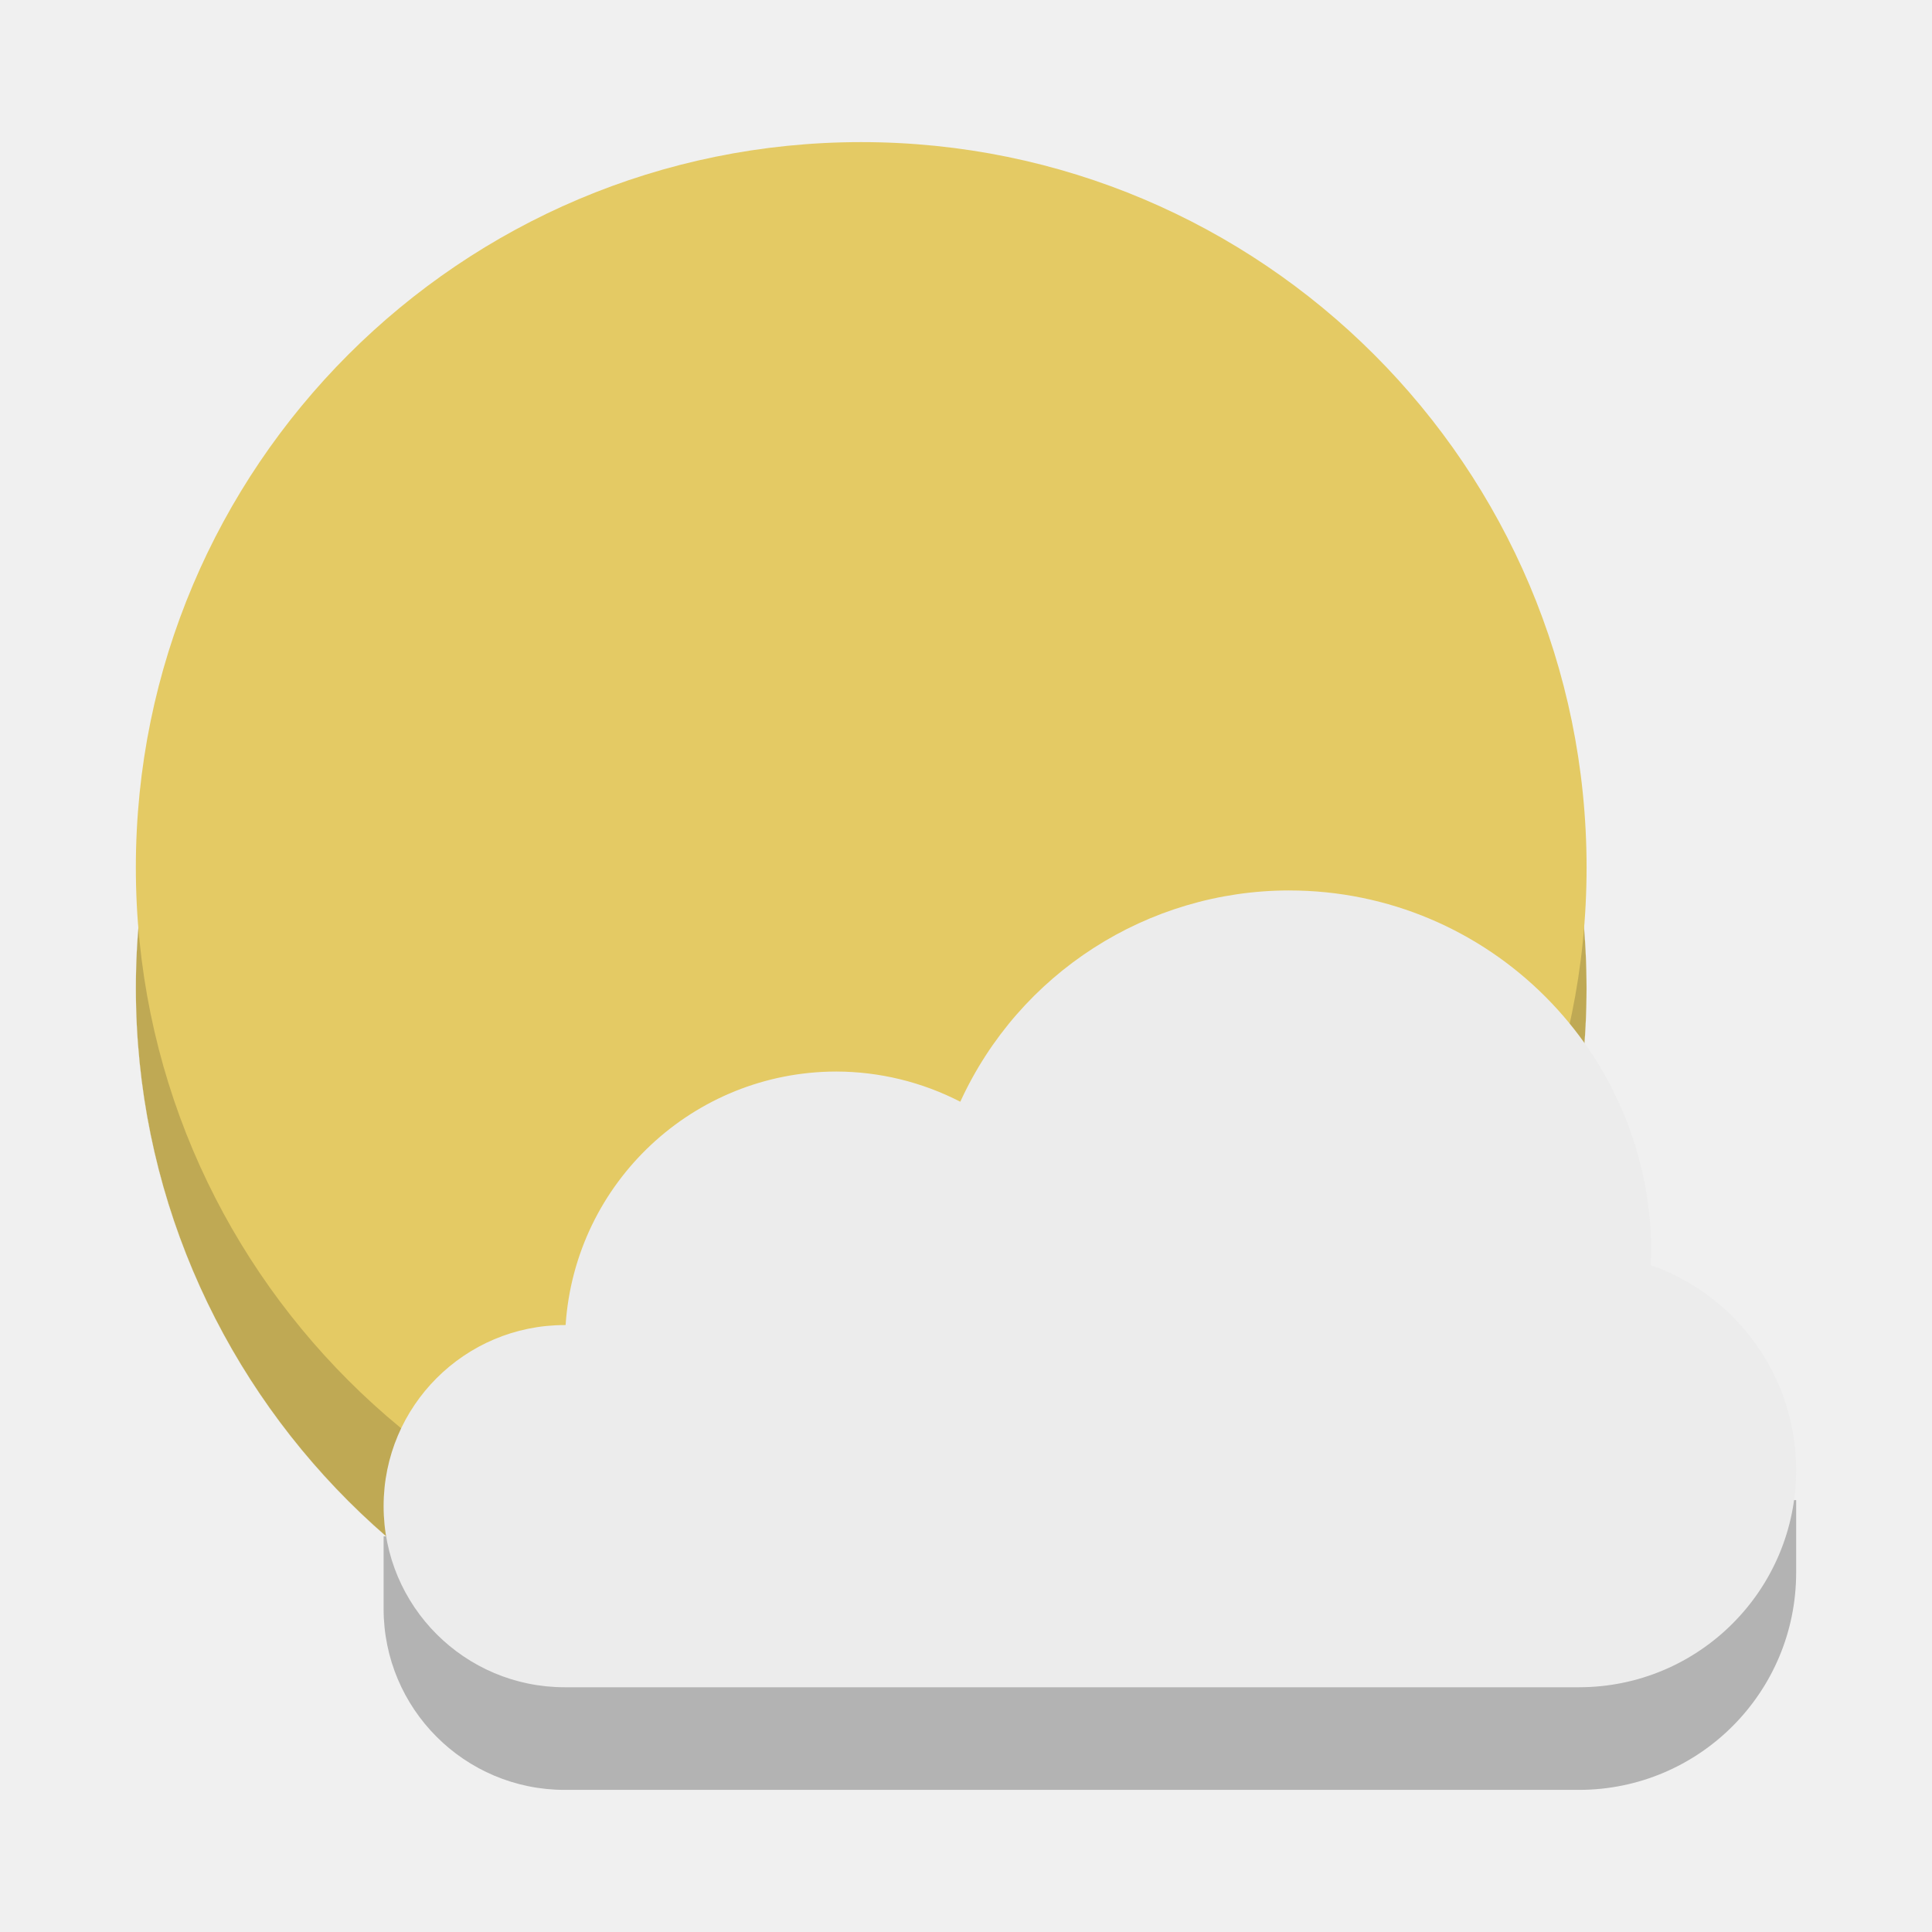
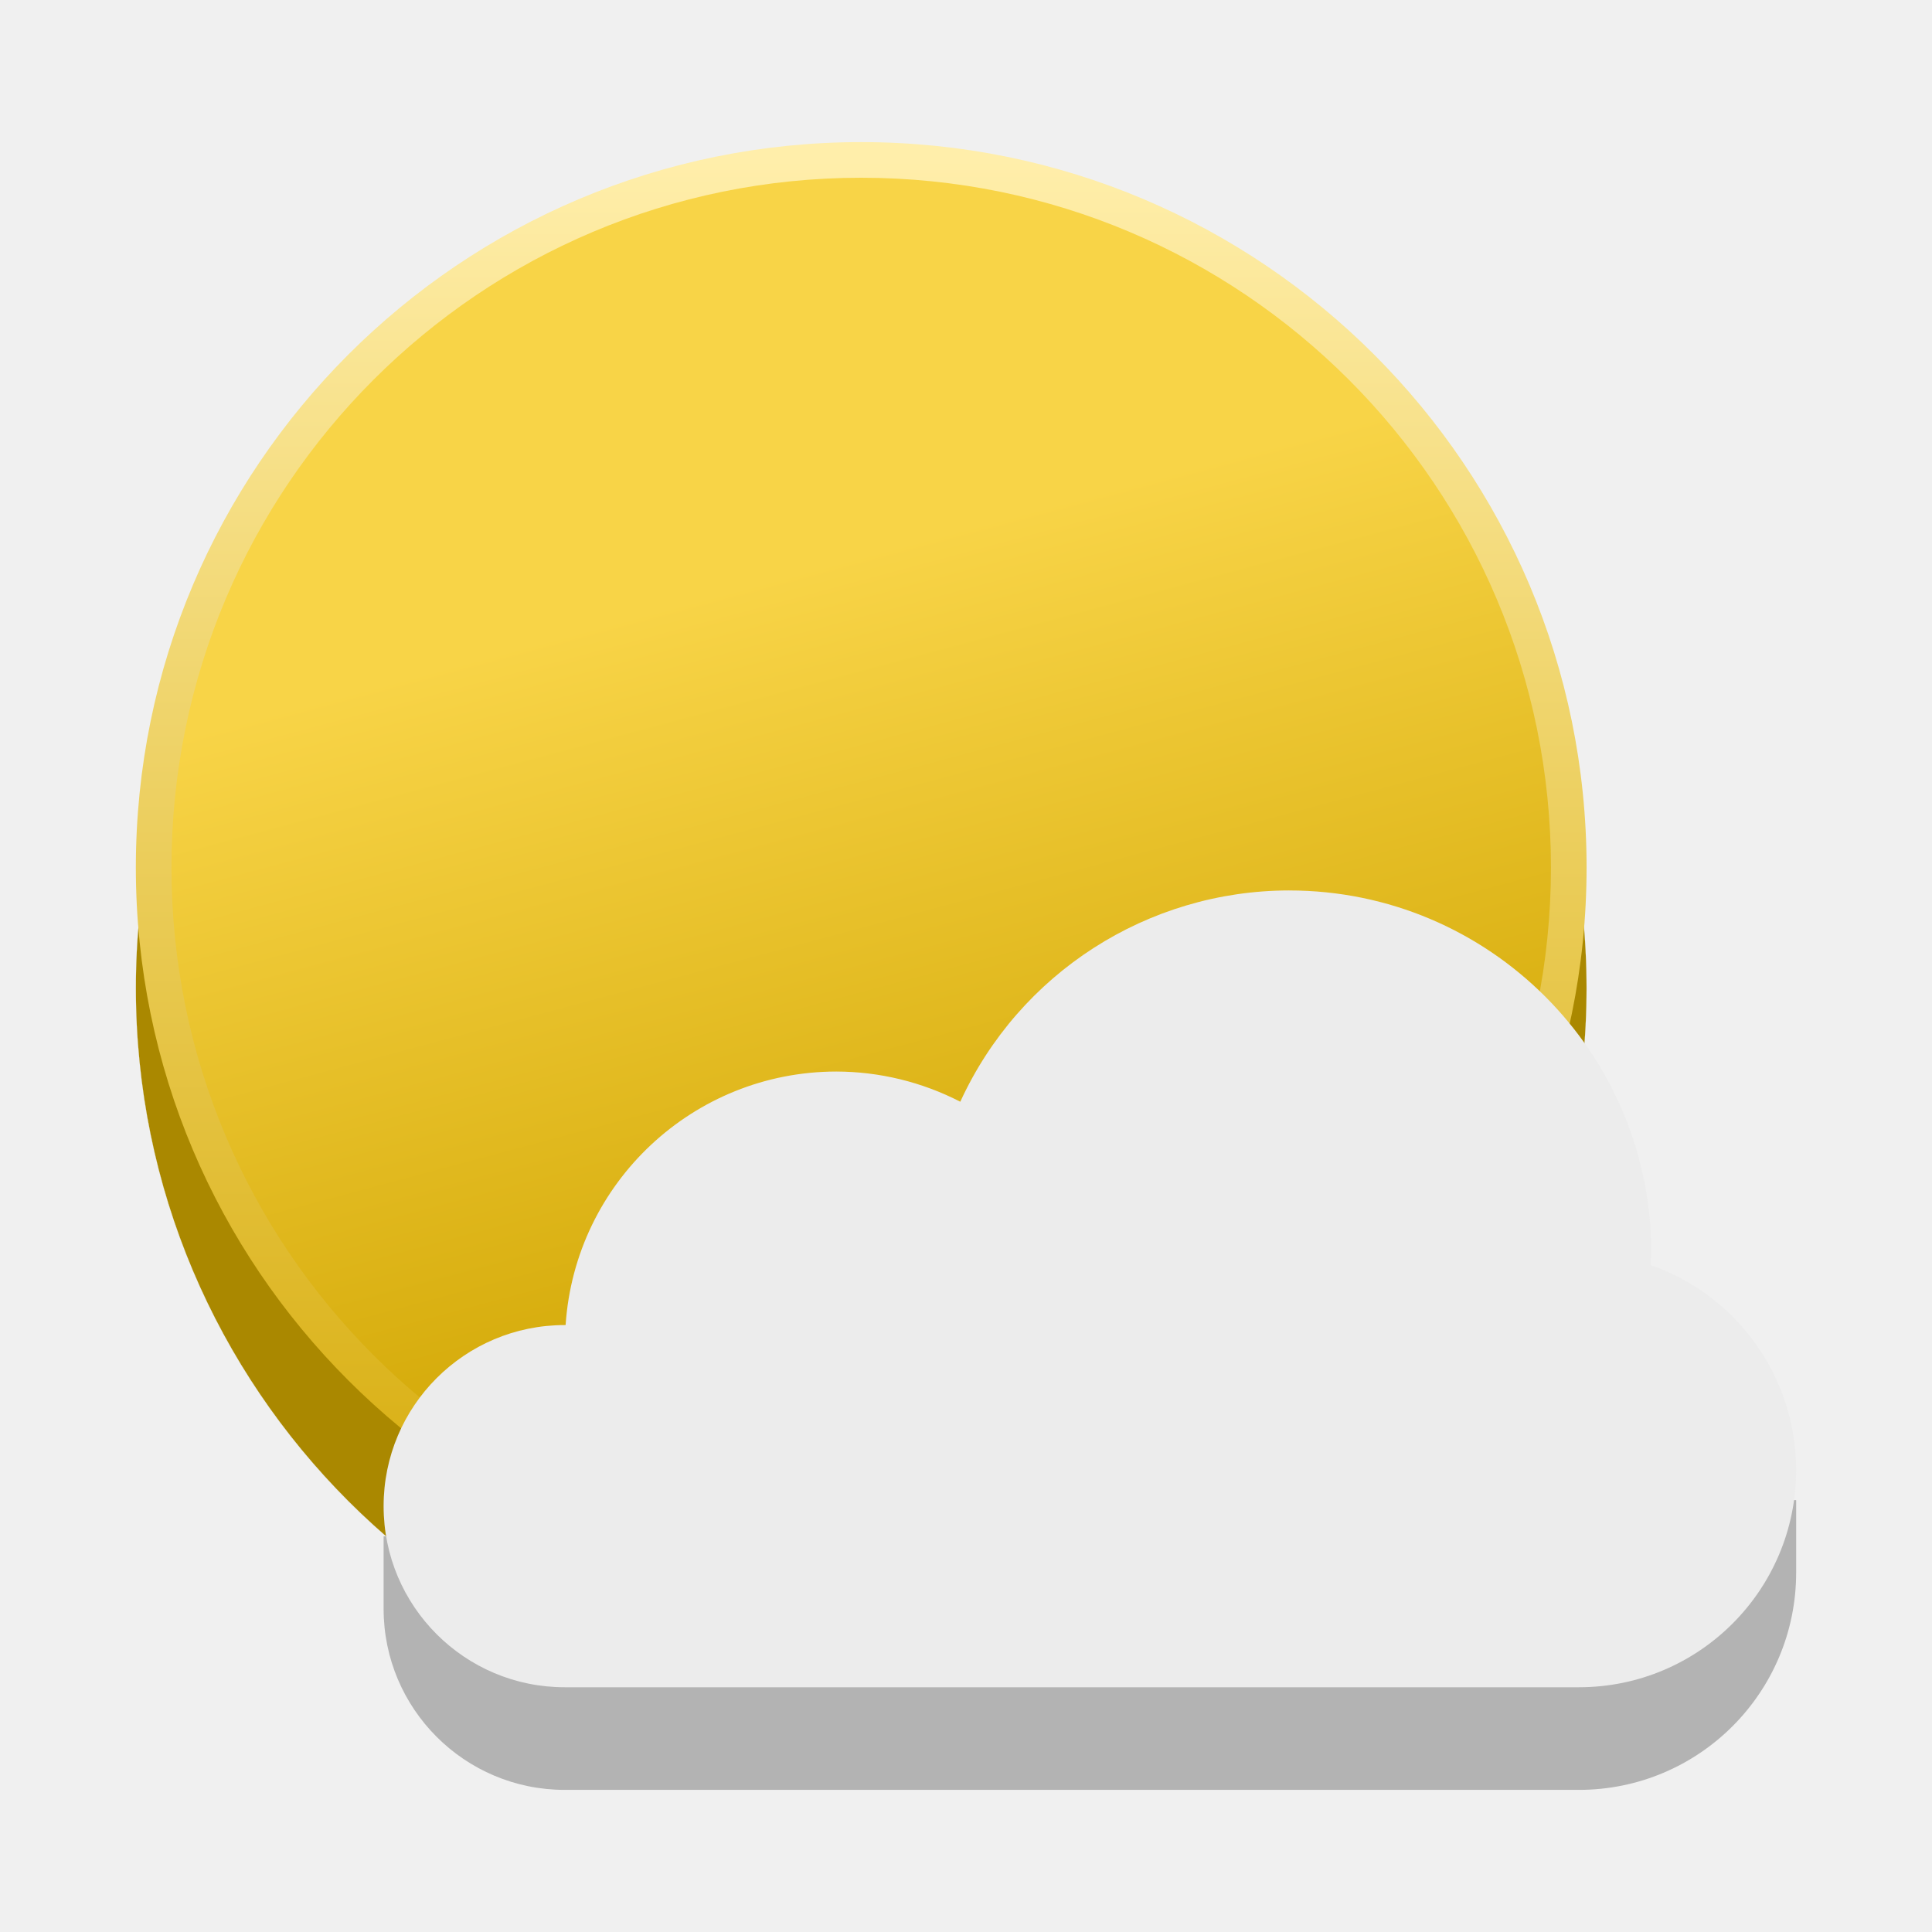
<svg xmlns="http://www.w3.org/2000/svg" xmlns:xlink="http://www.w3.org/1999/xlink" width="128" height="128" viewBox="0 0 128 128" version="1.1" id="svg5">
  <defs id="defs2">
+     <linearGradient id="linearGradient560">
+       <stop style="stop-color:#cfa400;stop-opacity:1;" offset="0" id="stop556" />
+       <stop style="stop-color:#f8d447;stop-opacity:1;" offset="1" id="stop558" />
+     </linearGradient>
+     <linearGradient id="linearGradient583">
+       <stop style="stop-color:#ffeeaa;stop-opacity:1;" offset="0" id="stop579" />
+       <stop style="stop-color:#d8ae0f;stop-opacity:1" offset="1" id="stop581" />
+     </linearGradient>
    <linearGradient y2="236" x2="96" y1="236" x1="32" gradientTransform="translate(604.8168,170.5864)" gradientUnits="userSpaceOnUse" id="linearGradient1099" xlink:href="#linearGradient1036" />
    <linearGradient id="linearGradient1036">
      <stop id="stop1032" offset="0" style="stop-color:#d5d3cf;stop-opacity:1;" />
      <stop id="stop1034" offset="1" style="stop-color:#f6f5f4;stop-opacity:1" />
    </linearGradient>
    <radialGradient r="32" fy="-76" fx="-244" cy="-76" cx="-244" gradientTransform="matrix(0.8833333,0,0,0.8833333,-460.3502,463.1197)" gradientUnits="userSpaceOnUse" id="radialGradient1103" xlink:href="#linearGradient1069" />
    <linearGradient id="linearGradient1069">
      <stop id="stop1065" offset="0" style="stop-color:#d5d3cf;stop-opacity:1" />
      <stop id="stop1067-1" offset="1" style="stop-color:#949390;stop-opacity:1" />
    </linearGradient>
    <linearGradient gradientUnits="userSpaceOnUse" y2="232" x2="64" y1="262.5" x1="64" id="linearGradient1027" xlink:href="#linearGradient1025" gradientTransform="translate(-470.5864,432.8168)" />
    <linearGradient id="linearGradient1025">
      <stop id="stop1021" offset="0" style="stop-color:#9a9996;stop-opacity:1" />
      <stop id="stop1023" offset="1" style="stop-color:#77767b;stop-opacity:1" />
    </linearGradient>
    <clipPath clipPathUnits="userSpaceOnUse" id="clipPath1609-7">
      <path id="path1611-5" d="m 252,116 28,-28 v -8 h -36 v 36 z" style="fill:#e74747;stroke:none;stroke-width:0.25px;stroke-linecap:butt;stroke-linejoin:miter;stroke-opacity:1" />
    </clipPath>
    <clipPath clipPathUnits="userSpaceOnUse" id="clipPath961">
      <rect style="fill:#00c853;stroke:none;stroke-width:0.529" id="rect963" width="541.867" height="541.867" x="1.4210855e-14" y="2.717972e-05" rx="79.375" ry="79.375" />
    </clipPath>
    <radialGradient r="32" fy="-76" fx="-244" cy="-76" cx="-244" gradientTransform="matrix(0.8833333,0,0,0.8833333,-460.3502,463.1197)" gradientUnits="userSpaceOnUse" id="radialGradient1103-5" xlink:href="#linearGradient1069" />
    <clipPath clipPathUnits="userSpaceOnUse" id="clipPath1440">
      <circle style="display:inline;opacity:1;vector-effect:none;fill:none;fill-opacity:1;stroke:#000000;stroke-width:2;stroke-linecap:butt;stroke-linejoin:miter;stroke-miterlimit:4;stroke-dasharray:none;stroke-dashoffset:0;stroke-opacity:1;marker:none;marker-start:none;marker-mid:none;marker-end:none;paint-order:normal;enable-background:new" id="circle1442" cx="-134.35" cy="193.747" r="24" transform="rotate(-45)" />
    </clipPath>
    <clipPath clipPathUnits="userSpaceOnUse" id="clipPath1430">
      <circle style="display:inline;opacity:1;vector-effect:none;fill:none;fill-opacity:1;stroke:#000000;stroke-width:2;stroke-linecap:butt;stroke-linejoin:miter;stroke-miterlimit:4;stroke-dasharray:none;stroke-dashoffset:0;stroke-opacity:1;marker:none;marker-start:none;marker-mid:none;marker-end:none;paint-order:normal;enable-background:new" id="circle1432" cx="12" cy="232" r="24" />
    </clipPath>
    <clipPath clipPathUnits="userSpaceOnUse" id="clipPath1440-9">
      <circle style="display:inline;opacity:1;vector-effect:none;fill:none;fill-opacity:1;stroke:#000000;stroke-width:2;stroke-linecap:butt;stroke-linejoin:miter;stroke-miterlimit:4;stroke-dasharray:none;stroke-dashoffset:0;stroke-opacity:1;marker:none;marker-start:none;marker-mid:none;marker-end:none;paint-order:normal;enable-background:new" id="circle1442-5" cx="-134.35" cy="193.747" r="24" transform="rotate(-45)" />
    </clipPath>
    <clipPath clipPathUnits="userSpaceOnUse" id="clipPath1430-1">
      <circle style="display:inline;opacity:1;vector-effect:none;fill:none;fill-opacity:1;stroke:#000000;stroke-width:2;stroke-linecap:butt;stroke-linejoin:miter;stroke-miterlimit:4;stroke-dasharray:none;stroke-dashoffset:0;stroke-opacity:1;marker:none;marker-start:none;marker-mid:none;marker-end:none;paint-order:normal;enable-background:new" id="circle1432-8" cx="12" cy="232" r="24" />
    </clipPath>
    <clipPath clipPathUnits="userSpaceOnUse" id="clipPath2024">
      <rect style="opacity:1;vector-effect:none;fill:#63452c;fill-opacity:1;stroke:none;stroke-width:4;stroke-linecap:round;stroke-linejoin:round;stroke-miterlimit:4;stroke-dasharray:none;stroke-dashoffset:0;stroke-opacity:1" id="rect2026" width="74" height="98" x="6" y="196" />
    </clipPath>
    <linearGradient id="linearGradient914">
      <stop id="stop910" offset="0" style="stop-color:#f6f5f4;stop-opacity:0.437" />
      <stop id="stop912" offset="1" style="stop-color:#deddda;stop-opacity:0;" />
    </linearGradient>
    <radialGradient gradientTransform="matrix(2.608696,0,0,1.841036,-102.9565,-748.9467)" gradientUnits="userSpaceOnUse" r="46" fy="296" fx="64" cy="296" cx="64" id="radialGradient916" xlink:href="#linearGradient914" />
    <clipPath clipPathUnits="userSpaceOnUse" id="clipPath11543">
      <rect style="fill:#f0c04e;fill-opacity:1;stroke:none;stroke-width:0.529" id="rect11545" width="541.867" height="541.867" x="1.4746095e-06" y="6.4330168e-05" rx="79.375" ry="79.375" />
    </clipPath>
    <style id="style374">.cls-1{fill:url(#linear-gradient);}.cls-2{opacity:0.35;fill:url(#radial-gradient);}.cls-2,.cls-4{isolation:isolate;}.cls-3{fill:url(#linear-gradient-2);}.cls-4{opacity:0.41;fill:url(#radial-gradient-2);}.cls-5{fill:url(#radial-gradient-3);}.cls-6{fill:url(#radial-gradient-4);}</style>
    <linearGradient id="linear-gradient" x1="63.33" y1="84.03" x2="241.67" y2="84.03" gradientTransform="matrix(1,0,0,-1,0,266)" gradientUnits="userSpaceOnUse">
      <stop offset="0" stop-color="#0c59a4" id="stop376" />
      <stop offset="1" stop-color="#114a8b" id="stop378" />
    </linearGradient>
    <radialGradient id="radial-gradient" cx="161.83" cy="68.91" r="95.38" gradientTransform="matrix(1,0,0,-0.95,0,248.84)" gradientUnits="userSpaceOnUse">
      <stop offset="0.72" stop-opacity="0" id="stop381" />
      <stop offset="0.95" stop-opacity="0.53" id="stop383" />
      <stop offset="1" id="stop385" />
    </radialGradient>
    <linearGradient id="linear-gradient-2" x1="157.35" y1="161.39" x2="45.96" y2="40.06" gradientTransform="matrix(1,0,0,-1,0,266)" gradientUnits="userSpaceOnUse">
      <stop offset="0" stop-color="#1b9de2" id="stop388" />
      <stop offset="0.16" stop-color="#1595df" id="stop390" />
      <stop offset="0.67" stop-color="#0680d7" id="stop392" />
      <stop offset="1" stop-color="#0078d4" id="stop394" />
    </linearGradient>
    <radialGradient id="radial-gradient-2" cx="-340.29" cy="62.99" r="143.24" gradientTransform="matrix(0.15,-0.99,-0.8,-0.12,176.64,-125.4)" gradientUnits="userSpaceOnUse">
      <stop offset="0.76" stop-opacity="0" id="stop397" />
      <stop offset="0.95" stop-opacity="0.5" id="stop399" />
      <stop offset="1" id="stop401" />
    </radialGradient>
    <radialGradient id="radial-gradient-3" cx="113.37" cy="570.21" r="202.43" gradientTransform="matrix(-0.04,1,2.13,0.08,-1179.54,-106.69)" gradientUnits="userSpaceOnUse">
      <stop offset="0" stop-color="#35c1f1" id="stop404" />
      <stop offset="0.11" stop-color="#34c1ed" id="stop406" />
      <stop offset="0.23" stop-color="#2fc2df" id="stop408" />
      <stop offset="0.31" stop-color="#2bc3d2" id="stop410" />
      <stop offset="0.67" stop-color="#36c752" id="stop412" />
    </radialGradient>
    <radialGradient id="radial-gradient-4" cx="376.52" cy="567.97" r="97.34" gradientTransform="matrix(0.28,0.96,0.78,-0.23,-303.76,-148.5)" gradientUnits="userSpaceOnUse">
      <stop offset="0" stop-color="#66eb6e" id="stop415" />
      <stop offset="1" stop-color="#66eb6e" stop-opacity="0" id="stop417" />
    </radialGradient>
    <clipPath clipPathUnits="userSpaceOnUse" id="clipPath1260">
      <rect style="fill:#bbdefb;fill-opacity:1;stroke:none;stroke-width:0.529" id="rect1262" width="541.867" height="541.867" x="2.9492187e-06" y="3.9968629e-05" rx="79.375" ry="79.375" />
    </clipPath>
    <clipPath clipPathUnits="userSpaceOnUse" id="clipPath16423">
      <rect style="fill:#ffad34;fill-opacity:1;stroke:none;stroke-width:0.529" id="rect16425" width="541.867" height="541.867" x="1.4746093e-06" y="4.1680407e-05" rx="79.375" ry="79.375" />
    </clipPath>
    <clipPath clipPathUnits="userSpaceOnUse" id="clipPath5550">
      <rect style="fill:#ffce85;fill-opacity:1;stroke:none;stroke-width:0.529;stroke-opacity:1" id="rect5552" width="661.29" height="661.29" x="-99.047" y="-73.297" rx="96.869" ry="96.869" />
    </clipPath>
    <clipPath clipPathUnits="userSpaceOnUse" id="clipPath5554">
      <rect style="fill:#ffce85;fill-opacity:1;stroke:none;stroke-width:0.529;stroke-opacity:1" id="rect5556" width="661.29" height="661.29" x="-99.047" y="-73.297" rx="96.869" ry="96.869" />
    </clipPath>
    <clipPath clipPathUnits="userSpaceOnUse" id="clipPath5558">
      <rect style="fill:#ffce85;fill-opacity:1;stroke:none;stroke-width:0.529;stroke-opacity:1" id="rect5560" width="661.29" height="661.29" x="-99.047" y="-73.297" rx="96.869" ry="96.869" />
    </clipPath>
    <clipPath clipPathUnits="userSpaceOnUse" id="clipPath5562">
      <rect style="fill:#ffce85;fill-opacity:1;stroke:none;stroke-width:0.529;stroke-opacity:1" id="rect5564" width="661.29" height="661.29" x="-99.047" y="-73.297" rx="96.869" ry="96.869" />
    </clipPath>
    <clipPath clipPathUnits="userSpaceOnUse" id="clipPath5566">
      <rect style="fill:#ffce85;fill-opacity:1;stroke:none;stroke-width:0.529;stroke-opacity:1" id="rect5568" width="661.29" height="661.29" x="-99.047" y="-73.297" rx="96.869" ry="96.869" />
    </clipPath>
    <clipPath clipPathUnits="userSpaceOnUse" id="clipPath5570">
      <rect style="fill:#ffce85;fill-opacity:1;stroke:none;stroke-width:0.529;stroke-opacity:1" id="rect5572" width="661.29" height="661.29" x="-99.047" y="-73.297" rx="96.869" ry="96.869" />
    </clipPath>
    <clipPath clipPathUnits="userSpaceOnUse" id="clipPath5574">
      <rect style="fill:#ffce85;fill-opacity:1;stroke:none;stroke-width:0.529;stroke-opacity:1" id="rect5576" width="661.29" height="661.29" x="-99.047" y="-73.297" rx="96.869" ry="96.869" />
    </clipPath>
    <clipPath clipPathUnits="userSpaceOnUse" id="clipPath5578">
      <rect style="fill:#ffce85;fill-opacity:1;stroke:none;stroke-width:0.529;stroke-opacity:1" id="rect5580" width="661.29" height="661.29" x="-99.047" y="-73.297" rx="96.869" ry="96.869" />
    </clipPath>
    <clipPath clipPathUnits="userSpaceOnUse" id="clipPath5582">
      <rect style="fill:#ffce85;fill-opacity:1;stroke:none;stroke-width:0.529;stroke-opacity:1" id="rect5584" width="661.29" height="661.29" x="-99.047" y="-73.297" rx="96.869" ry="96.869" />
    </clipPath>
    <clipPath clipPathUnits="userSpaceOnUse" id="clipPath5586">
      <rect style="fill:#ffce85;fill-opacity:1;stroke:none;stroke-width:0.529;stroke-opacity:1" id="rect5588" width="661.29" height="661.29" x="-99.047" y="-73.297" rx="96.869" ry="96.869" />
    </clipPath>
    <clipPath clipPathUnits="userSpaceOnUse" id="clipPath5590">
      <rect style="fill:#ffce85;fill-opacity:1;stroke:none;stroke-width:0.529;stroke-opacity:1" id="rect5592" width="661.29" height="661.29" x="-99.047" y="-73.297" rx="96.869" ry="96.869" />
    </clipPath>
    <clipPath clipPathUnits="userSpaceOnUse" id="clipPath5594">
      <rect style="fill:#ffce85;fill-opacity:1;stroke:none;stroke-width:0.529;stroke-opacity:1" id="rect5596" width="661.29" height="661.29" x="-99.047" y="-73.297" rx="96.869" ry="96.869" />
    </clipPath>
    <clipPath clipPathUnits="userSpaceOnUse" id="clipPath5598">
      <rect style="fill:#ffce85;fill-opacity:1;stroke:none;stroke-width:0.529;stroke-opacity:1" id="rect5600" width="661.29" height="661.29" x="-99.047" y="-73.297" rx="96.869" ry="96.869" />
    </clipPath>
    <clipPath clipPathUnits="userSpaceOnUse" id="clipPath5602">
      <rect style="fill:#ffce85;fill-opacity:1;stroke:none;stroke-width:0.529;stroke-opacity:1" id="rect5604" width="661.29" height="661.29" x="-99.047" y="-73.297" rx="96.869" ry="96.869" />
    </clipPath>
    <clipPath clipPathUnits="userSpaceOnUse" id="clipPath5606">
      <rect style="fill:#ffce85;fill-opacity:1;stroke:none;stroke-width:0.529;stroke-opacity:1" id="rect5608" width="661.29" height="661.29" x="-99.047" y="-73.297" rx="96.869" ry="96.869" />
    </clipPath>
    <clipPath clipPathUnits="userSpaceOnUse" id="clipPath5610">
      <rect style="fill:#ffce85;fill-opacity:1;stroke:none;stroke-width:0.529;stroke-opacity:1" id="rect5612" width="661.29" height="661.29" x="-90.645" y="-83.998" rx="96.869" ry="96.869" />
    </clipPath>
    <clipPath clipPathUnits="userSpaceOnUse" id="clipPath5614">
      <rect style="fill:#ffce85;fill-opacity:1;stroke:none;stroke-width:0.529;stroke-opacity:1" id="rect5616" width="487.68" height="487.68" x="27.093" y="27.093" rx="71.438" ry="71.438" />
    </clipPath>
    <clipPath clipPathUnits="userSpaceOnUse" id="clipPath5618">
      <rect style="fill:#ffce85;fill-opacity:1;stroke:none;stroke-width:0.529;stroke-opacity:1" id="rect5620" width="541.867" height="541.867" x="1.0933143e-05" y="4.7579131e-05" rx="79.375" ry="79.375" />
    </clipPath>
    <clipPath clipPathUnits="userSpaceOnUse" id="clipPath5622">
      <rect style="fill:#ffce85;fill-opacity:1;stroke:none;stroke-width:0.529;stroke-opacity:1" id="rect5624" width="487.68" height="487.68" x="27.093" y="27.093" rx="71.438" ry="71.438" />
    </clipPath>
    <clipPath clipPathUnits="userSpaceOnUse" id="clipPath6298">
      <rect style="fill:#009e71;fill-opacity:1;stroke:none;stroke-width:0.529;stroke-opacity:1" id="rect6300" width="487.68" height="487.68" x="27.093" y="27.093" rx="71.438" ry="71.438" clip-path="url(#clipPath5622)" transform="translate(4.6129686e-6,1.4523158e-5)" />
    </clipPath>
    <linearGradient id="linearGradient9795">
      <stop style="stop-color:#ffffff;stop-opacity:1;" offset="0" id="stop9797" />
      <stop style="stop-color:#ffffff;stop-opacity:0;" offset="1" id="stop9799" />
    </linearGradient>
    <linearGradient xlink:href="#linearGradient9795" id="linearGradient9801" x1="30.438" y1="31.829" x2="29.742" y2="27.454" gradientUnits="userSpaceOnUse" />
    <clipPath clipPathUnits="userSpaceOnUse" id="clipPath8220">
      <rect style="fill:#aa0000;fill-opacity:1;stroke:none;stroke-width:0.529;stroke-opacity:1" id="rect8222" width="487.68" height="487.68" x="27.093" y="27.093" rx="71.438" ry="71.438" clip-path="url(#clipPath5622)" transform="translate(4.6129686e-6,1.4523158e-5)" />
    </clipPath>
    <linearGradient id="linearGradient7212">
      <stop id="stop7214" offset="0" style="stop-color:#000000;stop-opacity:1;" />
    </linearGradient>
    <style id="style1202">.cls-1{fill:none;}.cls-2{isolation:isolate;}.cls-3{opacity:0.2;}.cls-10,.cls-11,.cls-13,.cls-3,.cls-4,.cls-6{mix-blend-mode:multiply;}.cls-5{fill:#fff;}.cls-6{opacity:0.12;}.cls-7{fill:#7b83eb;}.cls-8{fill:#5059c9;}.cls-9{clip-path:url(#clip-path);}.cls-10{opacity:0.3;}.cls-11{opacity:0.24;}.cls-12{clip-path:url(#clip-path-2);}.cls-13{opacity:0.48;}.cls-14{fill:#4b53bc;}.cls-15{opacity:0.5;mix-blend-mode:soft-light;}.cls-16{fill:url(#linear-gradient);}</style>
    <clipPath id="clip-path">
      <path id="Body" class="cls-1" d="M38.11,28.39H46a1.35,1.35,0,0,1,1.35,1.35V37a5,5,0,0,1-5,5h0a5,5,0,0,1-5-5V29.1a.71.71,0,0,1,.71-.71Z" />
    </clipPath>
    <clipPath id="clip-path-2">
      <path class="cls-1" d="M28.39,22.08a4.51,4.51,0,1,1,4.51,4.51A4.51,4.51,0,0,1,28.39,22.08Zm11.27,6.31H26.14a1.37,1.37,0,0,0-1.35,1.39V38.1A8.11,8.11,0,1,0,41,38.1V29.78A1.37,1.37,0,0,0,39.66,28.39Z" id="path1206" />
    </clipPath>
    <linearGradient id="linear-gradient-6" x1="18.59" y1="22.83" x2="29.18" y2="41.17" gradientUnits="userSpaceOnUse">
      <stop offset="0" stop-color="#fff" stop-opacity="0.5" id="stop1209" />
      <stop offset="1" stop-opacity="0.7" id="stop1211" />
    </linearGradient>
    <clipPath clipPathUnits="userSpaceOnUse" id="clipPath1017">
      <path d="M 2619,5238 C 4065.43,5238 5238,4065.43 5238,2619 5238,1172.57 4065.43,0 2619,0 1172.57,0 0,1172.57 0,2619 0,4065.43 1172.57,5238 2619,5238 Z" id="path1015" />
    </clipPath>
    <clipPath clipPathUnits="userSpaceOnUse" id="clipPath1027">
      <path d="M 2619,5187 C 4037.27,5187 5187,4037.27 5187,2619 5187,1200.73 4037.27,51 2619,51 1200.73,51 50.996,1200.73 50.996,2619 50.996,4037.27 1200.73,5187 2619,5187 Z" id="path1025" />
    </clipPath>
    <clipPath clipPathUnits="userSpaceOnUse" id="clipPath1037">
      <path d="M 2619,4981 C 3923.5,4981 4981,3923.5 4981,2619 4981,1314.5 3923.5,257 2619,257 1314.5,257 257,1314.5 257,2619 c 0,1304.5 1057.5,2362 2362,2362 z" id="path1035" />
    </clipPath>
    <clipPath clipPathUnits="userSpaceOnUse" id="clipPath1047">
      <path d="M 1078,3359 V 2249 c 1,-251 206,-453 456,-452 h 1618 c 46,0 83,37 83,82 v 1110 c -1,251 -206,453 -456,452 H 1161 c -46,0 -83,-37 -83,-82 z m 2260,-433 668,488 c 58,48 103,36 103,-51 V 1875 c 0,-99 -55,-87 -103,-51 l -668,487 z" id="path1045" />
    </clipPath>
    <linearGradient id="linearGradient1458">
      <stop id="stop1452" offset="0" style="stop-color:#deddda;stop-opacity:1" />
      <stop style="stop-color:#ffffff;stop-opacity:1" offset="0.511" id="stop1454" />
      <stop id="stop1456" offset="1" style="stop-color:#c0bfbc;stop-opacity:1" />
    </linearGradient>
    <linearGradient gradientTransform="translate(0,640)" gradientUnits="userSpaceOnUse" y2="120" x2="416" y1="120" x1="384" id="linearGradient1053-2" xlink:href="#linearGradient1458" />
    <radialGradient id="radial0" gradientUnits="userSpaceOnUse" cx="131.915" cy="55.927" fx="131.915" fy="55.927" r="160" gradientTransform="matrix(0.232034,-0.541475,-0.368794,-0.0298398,4.277749,118.9585)">
      <stop offset="0" style="stop-color:rgb(92.941%,20%,23.137%);stop-opacity:1;" id="stop1117" />
      <stop offset="1" style="stop-color:rgb(63.922%,27.843%,72.941%);stop-opacity:1;" id="stop1119" />
    </radialGradient>
    <radialGradient id="radial1" gradientUnits="userSpaceOnUse" cx="525.588" cy="638.592" fx="525.588" fy="638.592" r="192" gradientTransform="matrix(-0.107656,-0.225172,-0.327748,0.258343,373.8797,30.20509)">
      <stop offset="0" style="stop-color:rgb(10.98%,44.314%,84.706%);stop-opacity:1;" id="stop1122" />
      <stop offset="1" style="stop-color:rgb(20.784%,51.765%,89.412%);stop-opacity:0.008;" id="stop1124" />
    </radialGradient>
    <clipPath id="clip1">
      <path d="M 7 46 L 57 46 L 57 93 L 7 93 Z M 7 46 " id="path1127" />
    </clipPath>
    <clipPath id="clip2">
      <path d="M 32.25 46.957 C 19.688 46.969 9.086 56.637 7.504 69.531 C 9.062 82.445 19.668 92.145 32.25 92.16 C 44.816 92.148 55.414 82.48 57 69.586 C 55.441 56.672 44.836 46.973 32.25 46.957 Z M 32.25 46.957 " id="path1130" />
    </clipPath>
    <radialGradient id="radial2" gradientUnits="userSpaceOnUse" cx="131.915" cy="55.927" fx="131.915" fy="55.927" r="160" gradientTransform="matrix(0.485163,-1.148584,-0.771115,-0.0632965,-47.12496,203.9886)">
      <stop offset="0" style="stop-color:rgb(92.941%,20%,23.137%);stop-opacity:1;" id="stop1133" />
      <stop offset="1" style="stop-color:rgb(63.922%,27.843%,72.941%);stop-opacity:1;" id="stop1135" />
    </radialGradient>
    <radialGradient id="radial3" gradientUnits="userSpaceOnUse" cx="525.588" cy="638.592" fx="525.588" fy="638.592" r="192" gradientTransform="matrix(-0.225099,-0.477638,-0.685291,0.548001,725.6792,15.72379)">
      <stop offset="0" style="stop-color:rgb(10.98%,44.314%,84.706%);stop-opacity:1;" id="stop1138" />
      <stop offset="1" style="stop-color:rgb(20.784%,51.765%,89.412%);stop-opacity:0.008;" id="stop1140" />
    </radialGradient>
    <linearGradient id="linear0" gradientUnits="userSpaceOnUse" x1="22" y1="37" x2="62" y2="37" gradientTransform="matrix(1.4,0,0,1.4,-26.79997,2.491745)">
      <stop offset="0" style="stop-color:rgb(58.039%,57.647%,56.471%);stop-opacity:1;" id="stop1143" />
      <stop offset="0.091" style="stop-color:rgb(87.059%,86.667%,85.49%);stop-opacity:1;" id="stop1145" />
      <stop offset="0.336" style="stop-color:rgb(60.392%,60%,58.824%);stop-opacity:1;" id="stop1147" />
      <stop offset="0.844" style="stop-color:rgb(76.471%,75.294%,72.941%);stop-opacity:1;" id="stop1149" />
      <stop offset="0.931" style="stop-color:rgb(87.059%,86.667%,85.49%);stop-opacity:1;" id="stop1151" />
      <stop offset="1" style="stop-color:rgb(75.294%,74.902%,73.725%);stop-opacity:1;" id="stop1153" />
    </linearGradient>
    <radialGradient id="radial4" gradientUnits="userSpaceOnUse" cx="-172.561" cy="28.569" fx="-172.561" fy="28.569" r="15.857" gradientTransform="matrix(1.560712,0,0,1.4252,300.6937,13.35)">
      <stop offset="0" style="stop-color:rgb(100%,100%,100%);stop-opacity:0.358;" id="stop1156" />
      <stop offset="1" style="stop-color:rgb(100%,100%,100%);stop-opacity:0.094;" id="stop1158" />
    </radialGradient>
    <mask id="mask0">
      <g filter="url(#alpha)" id="g1166">
        <rect x="0" y="0" width="128" height="128" style="fill:rgb(0%,0%,0%);fill-opacity:0.1;stroke:none;" id="rect1164" />
      </g>
    </mask>
    <clipPath id="clip3">
      <rect x="0" y="0" width="192" height="152" id="rect1169" />
    </clipPath>
    <g id="surface382" clip-path="url(#clip3)">
      <path style=" stroke:none;fill-rule:nonzero;fill:rgb(27.059%,21.176%,21.569%);fill-opacity:1;" d="M 40 59.957 C 26.191 59.957 15 71.152 15 84.957 C 15.012 85.996 15.086 86.777 15.223 87.805 C 15.223 75.957 27.422 65.969 40 65.957 C 52.598 65.973 64.777 75.957 64.777 87.859 C 64.918 86.816 64.992 86.012 65 84.957 C 65 71.152 53.809 59.957 40 59.957 Z M 40 59.957 " id="path1172" />
    </g>
    <radialGradient id="radial5" gradientUnits="userSpaceOnUse" cx="40" cy="227" fx="40" fy="227" r="28" gradientTransform="matrix(0.575553,0,1.60551e-8,1.540703,8.977913,-280.7811)">
      <stop offset="0" style="stop-color:rgb(100%,100%,100%);stop-opacity:1;" id="stop1175" />
      <stop offset="0.745" style="stop-color:rgb(98.039%,98.039%,98.039%);stop-opacity:1;" id="stop1177" />
      <stop offset="1" style="stop-color:rgb(87.451%,87.451%,87.451%);stop-opacity:1;" id="stop1179" />
    </radialGradient>
    <linearGradient id="linearGradient1078">
      <stop style="stop-color:#77767b;stop-opacity:1" offset="0" id="stop1066" />
      <stop id="stop1068" offset="0.036" style="stop-color:#c0bfbc;stop-opacity:1" />
      <stop style="stop-color:#9a9996;stop-opacity:1" offset="0.071" id="stop1070" />
      <stop id="stop1072" offset="0.929" style="stop-color:#9a9996;stop-opacity:1" />
      <stop style="stop-color:#c0bfbc;stop-opacity:1" offset="0.964" id="stop1074" />
      <stop style="stop-color:#77767b;stop-opacity:1" offset="1" id="stop1076" />
    </linearGradient>
    <linearGradient id="linearGradient1044">
      <stop id="stop1040" offset="0" style="stop-color:#1a5fb4;stop-opacity:1" />
      <stop id="stop1042" offset="1" style="stop-color:#98c1f1;stop-opacity:0" />
    </linearGradient>
    <linearGradient id="linearGradient1034">
      <stop style="stop-color:#98c1f1;stop-opacity:1" offset="0" id="stop1030" />
      <stop style="stop-color:#2dc0af;stop-opacity:0.138" offset="1" id="stop1032-3" />
    </linearGradient>
    <linearGradient id="linearGradient6826">
      <stop id="stop6822" offset="0" style="stop-color:#50dbb5;stop-opacity:1;" />
      <stop id="stop6824" offset="1" style="stop-color:#4a86cf;stop-opacity:1" />
    </linearGradient>
    <radialGradient r="225" fy="-60.348" fx="106.667" cy="-60.348" cx="106.667" gradientTransform="matrix(0.6517102,0,0,0.9804296,-457.4339,336.334)" gradientUnits="userSpaceOnUse" id="radialGradient1018" xlink:href="#linearGradient6826" />
    <radialGradient r="225" fy="218.278" fx="276.588" cy="218.278" cx="276.588" gradientTransform="matrix(1.181768,0,0,1.593198,-593.1286,39.7048)" gradientUnits="userSpaceOnUse" id="radialGradient1020" xlink:href="#linearGradient1034" />
    <radialGradient r="225" fy="86.748" fx="317.765" cy="86.748" cx="317.765" gradientTransform="matrix(1.181768,0,0,0.8385737,-593.1286,-446.4225)" gradientUnits="userSpaceOnUse" id="radialGradient1038" xlink:href="#linearGradient1044" />
    <linearGradient y2="-449.394" x2="536.596" y1="-449.394" x1="88.596" gradientTransform="matrix(0.7603286,0,0,0.7603286,-528.2717,807.0103)" gradientUnits="userSpaceOnUse" id="linearGradient1064" xlink:href="#linearGradient1078" />
    <radialGradient id="a" gradientUnits="userSpaceOnUse" cx="280.994" cy="488.848" fx="280.994" fy="488.848" r="224" gradientTransform="matrix(0.347,0,0,0.34223,-33.506,-129.482)">
      <stop offset="0" stop-color="#fdfacf" id="stop1361" />
      <stop offset=".4" stop-color="#f9f06b" id="stop1363" style="stop-color:#ffb74d;stop-opacity:1" />
      <stop offset="1" stop-color="#e5a50a" id="stop1365" style="stop-color:#f29312;stop-opacity:1" />
    </radialGradient>
    <linearGradient id="b" gradientUnits="userSpaceOnUse" x1="85" y1="107.162" x2="85" y2="86" gradientTransform="matrix(1.145919,0,0,1.145919,-23.09402,-11.64982)">
      <stop offset="0" stop-color="#eef4fc" id="stop1368" />
      <stop offset="1" stop-color="#fff" id="stop1370" />
    </linearGradient>
+     <linearGradient xlink:href="#linearGradient583" id="linearGradient585" x1="55.591" y1="10.578" x2="55.591" y2="100.97" gradientUnits="userSpaceOnUse" />
+     <linearGradient xlink:href="#linearGradient560" id="linearGradient562" x1="66.412" y1="92.315" x2="51.865" y2="38.026" gradientUnits="userSpaceOnUse" />
  </defs>
  <g id="layer2">
    <text id="text850" y="-138.964" x="-49.005" style="font-style:normal;font-weight:normal;font-size:37.285px;line-height:1.25;font-family:sans-serif;letter-spacing:0px;word-spacing:0px;fill:#000000;fill-opacity:1;stroke:none;stroke-width:0.081" xml:space="preserve">
      <tspan y="-105.975" x="-49.005" id="tspan848" style="stroke-width:0.081" />
    </text>
-     <path d="m 105.115,65.473 c 0,26.54 -21.518,48.057 -48.057,48.057 -26.54,0 -48.058,-21.518 -48.058,-48.057 0,-26.54 21.518,-48.058 48.058,-48.058 26.54,0 48.057,21.518 48.057,48.058 z m 0,0" fill="url(#a)" id="path3565" style="fill:#bfa954;fill-opacity:1;stroke-width:0.008;stroke:#ececec;stroke-opacity:1" />
+     <path d="m 105.115,65.473 c 0,26.54 -21.518,48.057 -48.057,48.057 -26.54,0 -48.058,-21.518 -48.058,-48.057 0,-26.54 21.518,-48.058 48.058,-48.058 26.54,0 48.057,21.518 48.057,48.058 z m 0,0" fill="url(#a)" id="path3565" style="fill:#aa8800;fill-opacity:1;stroke-width:0.008;stroke:#ececec;stroke-opacity:1" />
+     <path d="m 105.115,57.473 c 0,26.54 -21.518,48.057 -48.057,48.057 -26.54,0 -48.058,-21.518 -48.058,-48.057 0,-26.54 21.518,-48.058 48.058,-48.058 26.54,0 48.057,21.518 48.057,48.058 z m 0,0" fill="url(#a)" id="path1379" style="fill:url(#linearGradient585);fill-opacity:1;stroke-width:0.008" />
    <path d="M 85.405,65.793 A 23.989,23.989 0 0 0 63.622,79.792 18.016,18.016 0 0 0 55.41,77.791 c -9.467,0.01 -17.308,7.354 -17.937,16.797 h -0.06 c -4.917,0 -9.139,2.962 -10.99,7.199 h -1.008 v 4.799 c 0,6.627 5.372,11.998 11.998,11.998 h 67.189 c 7.954,0 14.398,-6.444 14.398,-14.398 v -4.799 h -0.848 a 14.389,14.389 0 0 0 -8.792,-8.774 c 0.018,-0.276 0.032,-0.548 0.042,-0.824 0,-13.254 -10.742,-23.996 -23.996,-23.996 z m 0,0" fill="#dceafa" id="path1381" style="fill:#b3b3b3;fill-opacity:1;stroke-width:0.01" />
-     <path d="m 105.115,57.473 c 0,26.54 -21.518,48.057 -48.057,48.057 -26.54,0 -48.058,-21.518 -48.058,-48.057 0,-26.54 21.518,-48.058 48.058,-48.058 26.54,0 48.057,21.518 48.057,48.058 z m 0,0" fill="url(#a)" id="path1379" style="fill:#e4ca64;fill-opacity:1;stroke-width:0.008" />
+     <path d="m 102.754,57.473 c 0,25.236 -20.461,45.697 -45.697,45.697 -25.236,0 -45.697,-20.461 -45.697,-45.697 0,-25.236 20.461,-45.697 45.697,-45.697 25.236,0 45.697,20.461 45.697,45.697 z m 0,0" fill="url(#a)" id="path491" style="fill:url(#linearGradient562);fill-opacity:1;stroke-width:0.008" />
    <path d="M 85.405,58.994 A 23.989,23.989 0 0 0 63.622,72.993 18.016,18.016 0 0 0 55.41,70.992 c -9.467,0.01 -17.308,7.354 -17.937,16.797 h -0.06 c -6.627,0 -11.998,5.372 -11.998,11.998 0,6.627 5.372,11.998 11.998,11.998 H 104.602 C 112.556,111.785 119,105.341 119,97.388 a 14.394,14.394 0 0 0 -9.64,-13.573 c 0.018,-0.276 0.032,-0.548 0.042,-0.824 0,-13.254 -10.742,-23.996 -23.996,-23.996 z m 0,0" fill="url(#b)" id="path1383" style="fill:#ececec;fill-opacity:1;stroke-width:0.01" />
  </g>
</svg>
